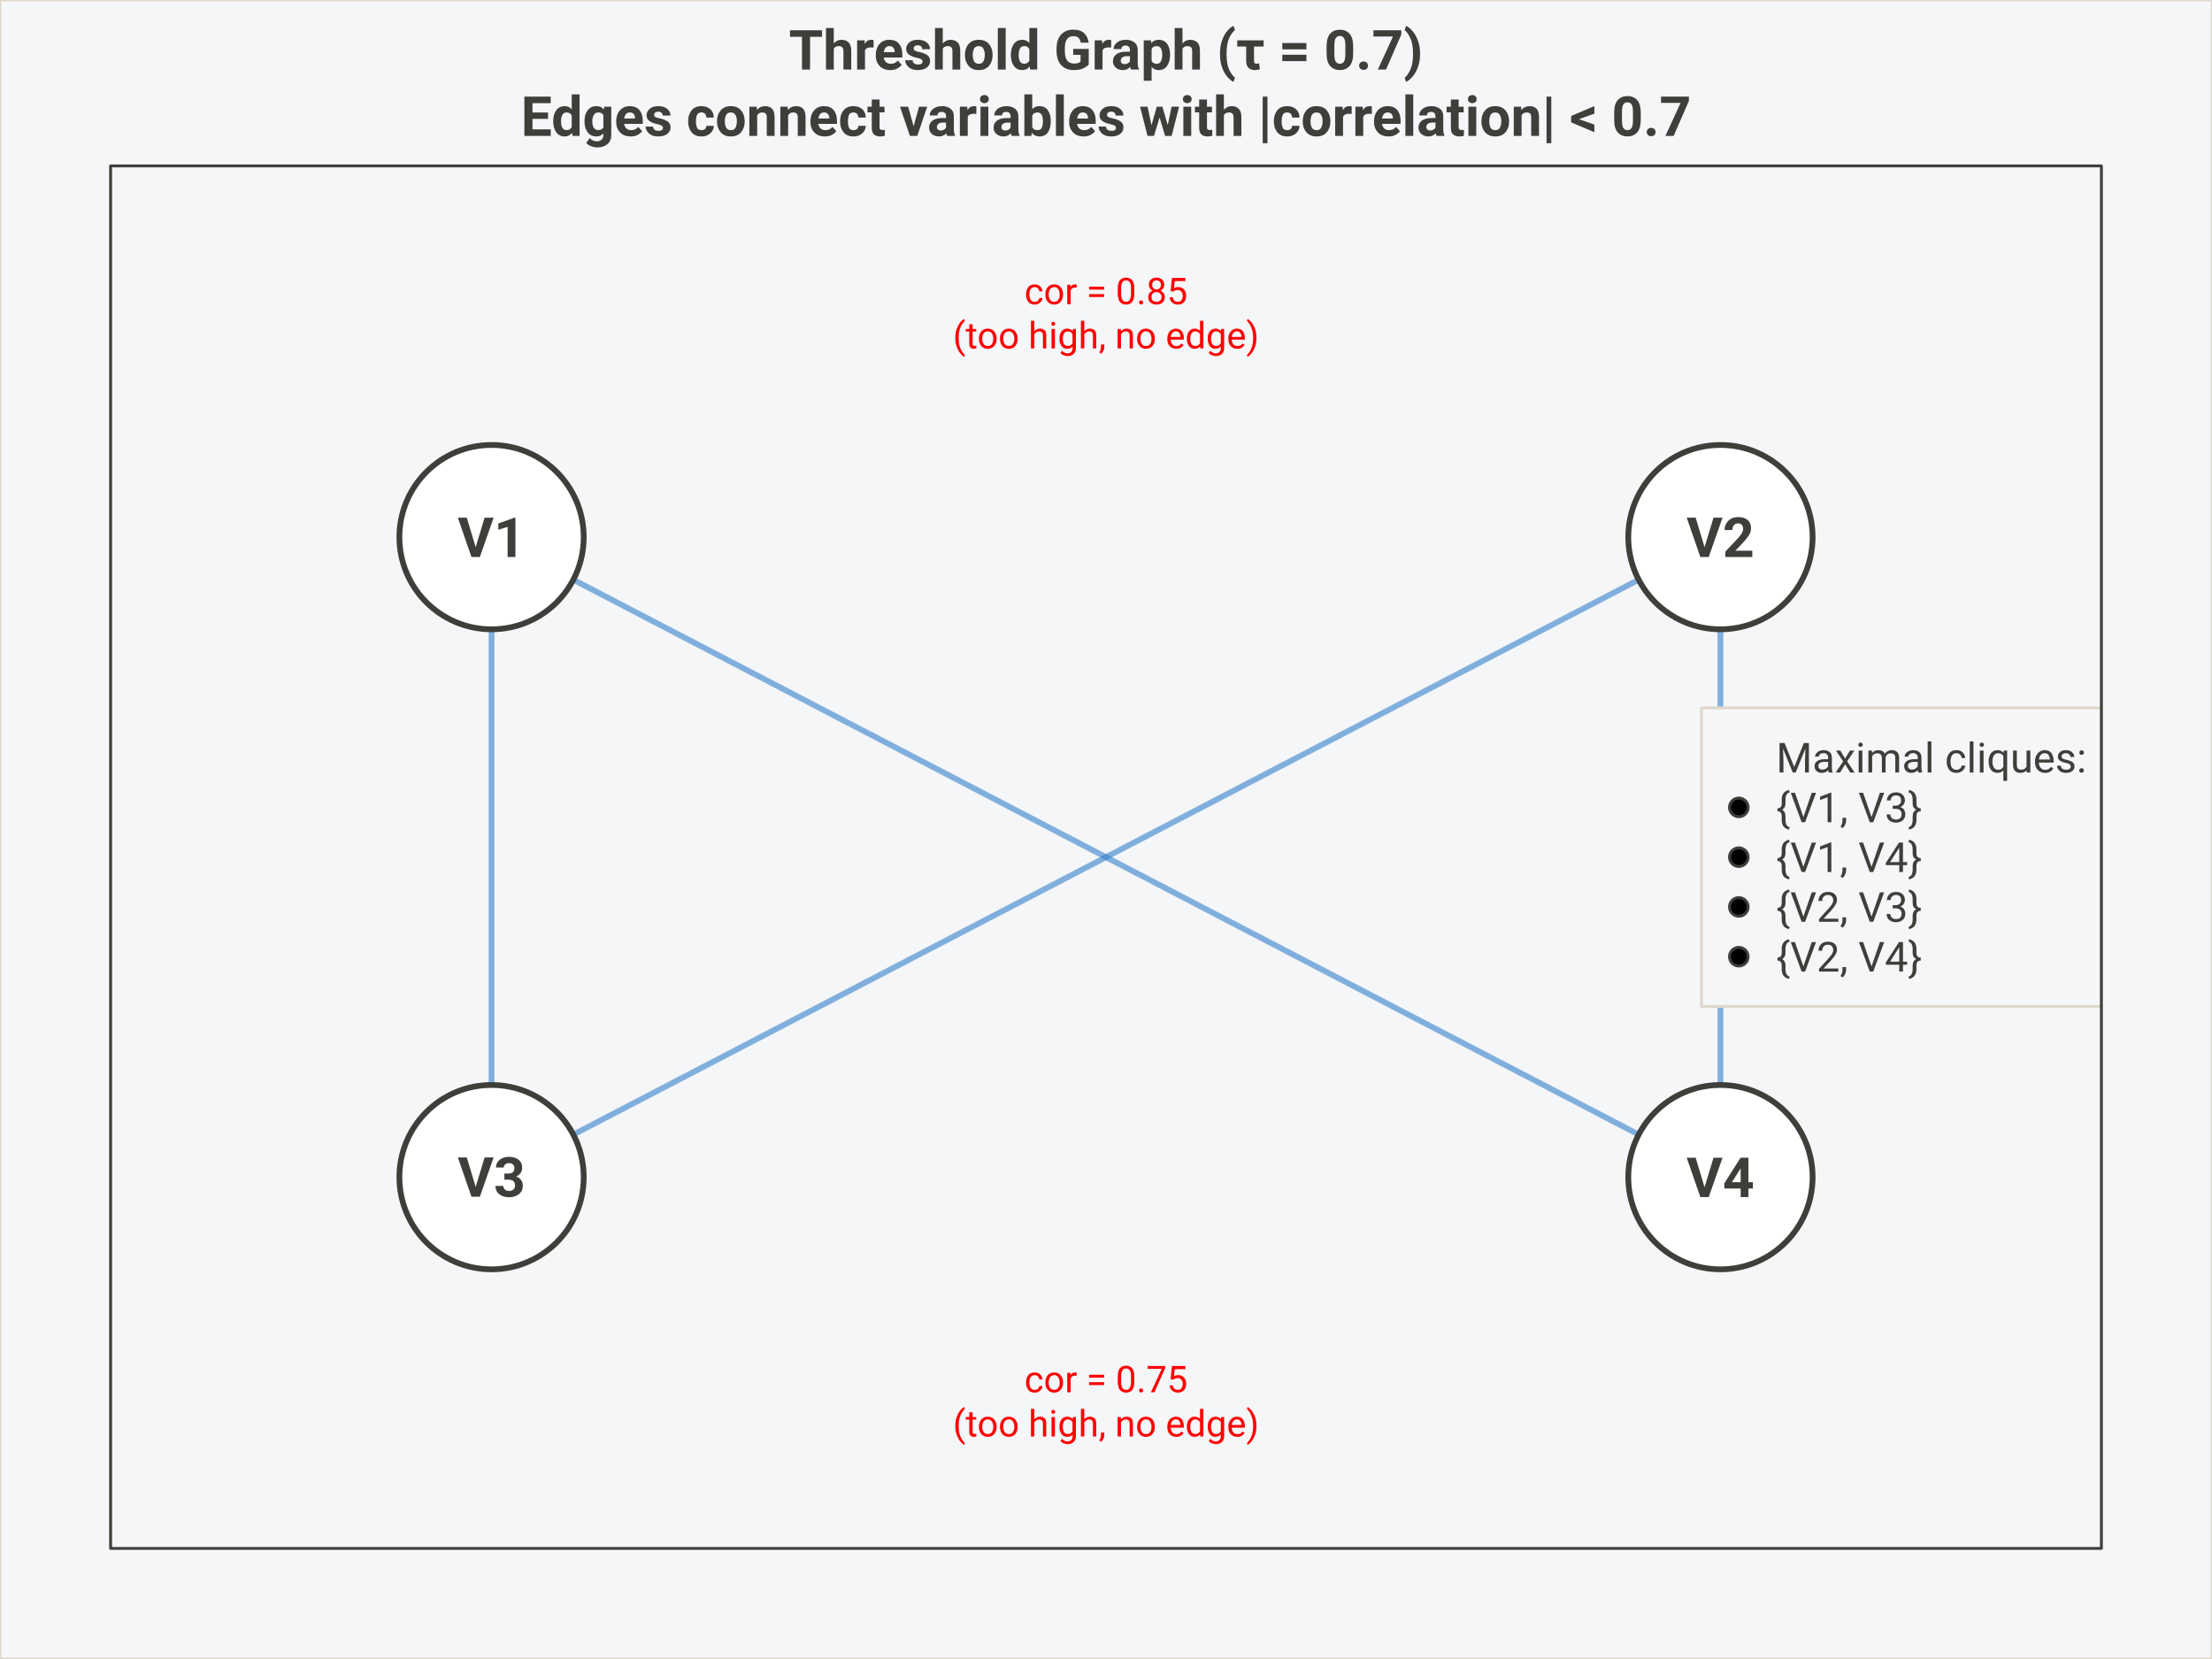
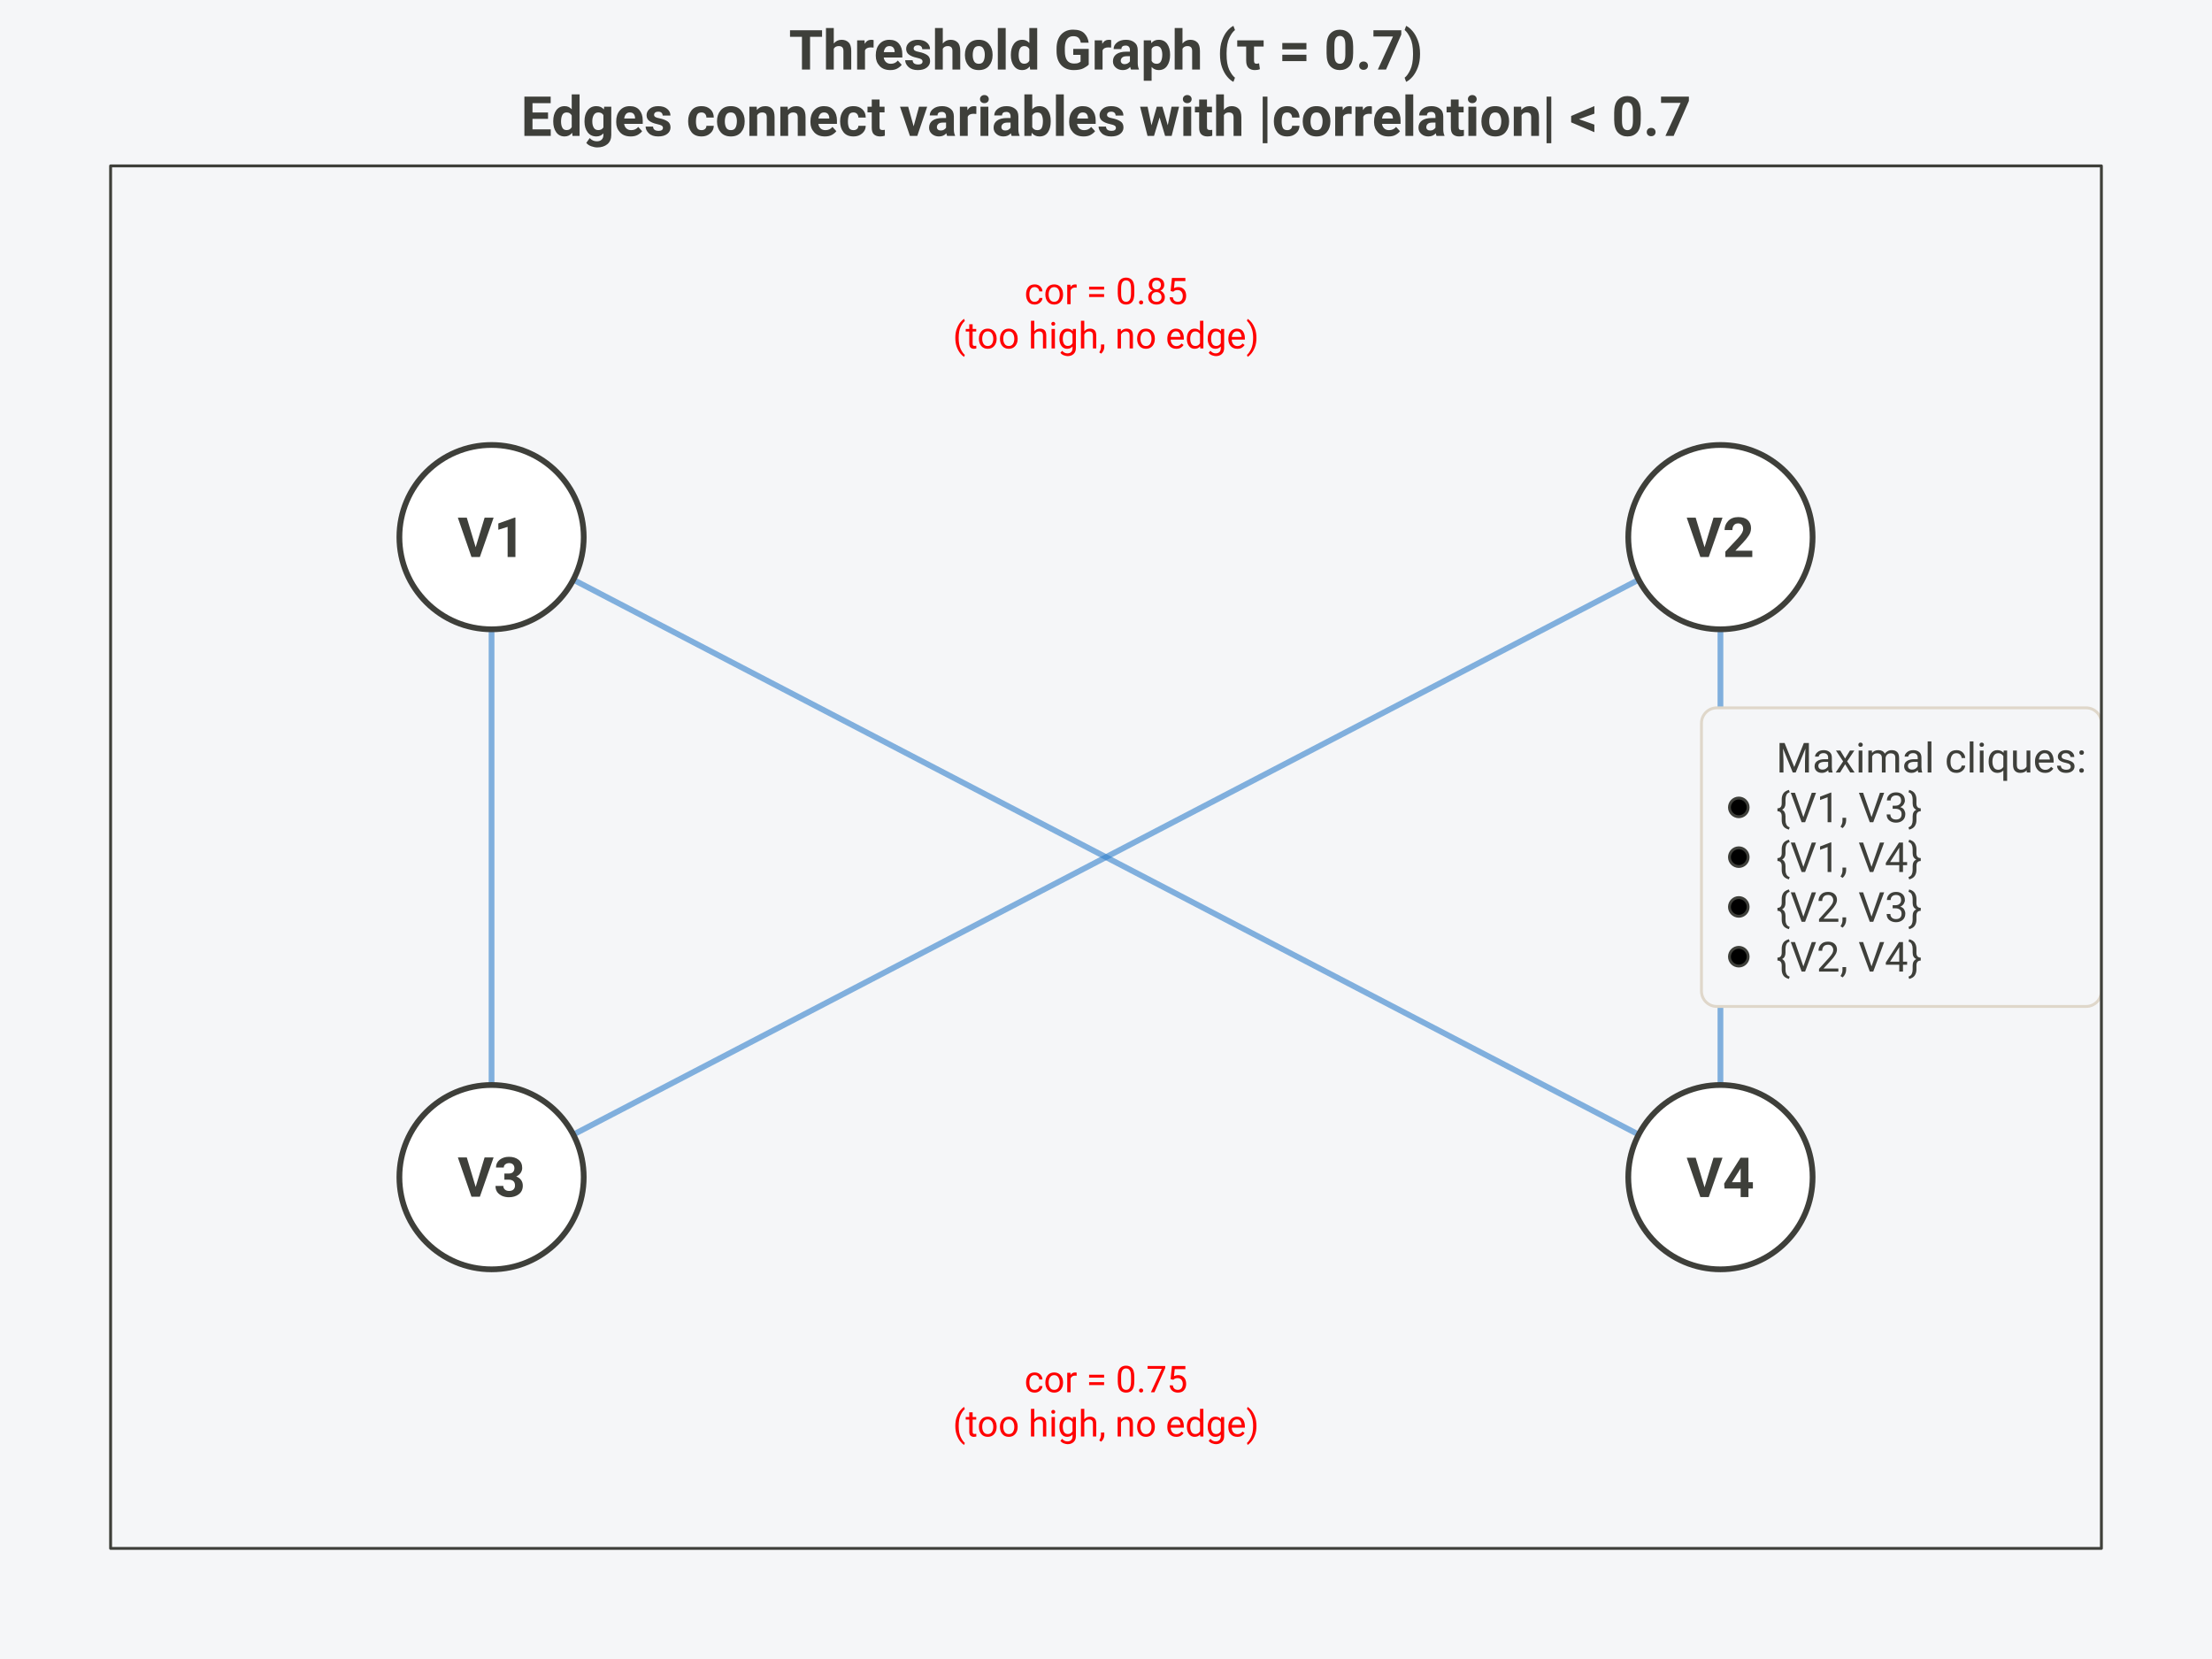
<svg xmlns="http://www.w3.org/2000/svg" width="576.00pt" height="432.00pt" viewBox="0 0 576.00 432.00">
  <g class="svglite">
    <defs>
      <style type="text/css">
    /* theme-aware-processed */
    .svglite line, .svglite polyline, .svglite polygon, .svglite path, .svglite circle {
      fill: none;
      stroke: #3E3F3A;
      stroke-linecap: round;
      stroke-linejoin: round;
      stroke-miterlimit: 10.00;
    }
-     .svglite rect {
+     .svglite &gt; g &gt; rect {
      fill: none;
      stroke: #3E3F3A;
      stroke-linecap: round;
      stroke-linejoin: round;
      stroke-miterlimit: 10.00;
    }
    .svglite text {
      white-space: pre;
      fill: #3E3F3A;
    }
    .svglite g.glyphgroup path {
      fill: inherit;
      stroke: none;
    }
  </style>
    </defs>
-     <rect class="svg-bg" width="100%" height="100%" style="stroke: #DFD7CA; stroke-width: 0.667; fill: #F5F6F8;" />
+     <rect class="svg-bg" width="100%" height="100%" style="stroke: none; fill: #F5F6F8;" />
    <defs>
      <clipPath id="cpMC4wMHw1NzYuMDB8MC4wMHw0MzIuMDA=">
        <rect x="0.00" y="0.00" width="576.00" height="432.00" />
      </clipPath>
    </defs>
    <g clip-path="url(#cpMC4wMHw1NzYuMDB8MC4wMHw0MzIuMDA=)">
      <text x="288.00" y="18.11" text-anchor="middle" style="font-size: 14.40px; font-weight: bold; font-family: &quot;Roboto&quot;, -apple-system, BlinkMacSystemFont, &quot;Segoe UI&quot;, system-ui, sans-serif;" textLength="172.38px" lengthAdjust="spacingAndGlyphs">Threshold Graph (τ = 0.7)</text>
      <text x="288.00" y="35.39" text-anchor="middle" style="font-size: 14.40px; font-weight: bold; font-family: &quot;Roboto&quot;, -apple-system, BlinkMacSystemFont, &quot;Segoe UI&quot;, system-ui, sans-serif;" textLength="324.39px" lengthAdjust="spacingAndGlyphs">Edges connect variables with |correlation| &lt; 0.7</text>
    </g>
    <defs>
      <clipPath id="cpMjguODB8NTQ3LjIwfDQzLjIwfDQwMy4yMA==">
        <rect x="28.80" y="43.20" width="518.40" height="360.00" />
      </clipPath>
    </defs>
    <g clip-path="url(#cpMjguODB8NTQ3LjIwfDQzLjIwfDQwMy4yMA==)">
      <line x1="128.00" y1="139.87" x2="128.00" y2="306.53" style="stroke-width: 1.50; stroke: #3380CC; stroke-opacity: 0.60;" />
      <line x1="128.00" y1="139.87" x2="448.00" y2="306.53" style="stroke-width: 1.50; stroke: #3380CC; stroke-opacity: 0.60;" />
      <line x1="448.00" y1="139.87" x2="128.00" y2="306.53" style="stroke-width: 1.50; stroke: #3380CC; stroke-opacity: 0.60;" />
      <line x1="448.00" y1="139.87" x2="448.00" y2="306.53" style="stroke-width: 1.50; stroke: #3380CC; stroke-opacity: 0.60;" />
      <circle cx="128.00" cy="139.87" r="24.00" style="stroke-width: 1.50; fill: #FFFFFF;" />
      <text x="128.00" y="145.04" text-anchor="middle" style="font-size: 14.40px; font-weight: bold; font-family: &quot;Roboto&quot;, -apple-system, BlinkMacSystemFont, &quot;Segoe UI&quot;, system-ui, sans-serif;" textLength="17.59px" lengthAdjust="spacingAndGlyphs">V1</text>
      <circle cx="448.00" cy="139.87" r="24.00" style="stroke-width: 1.50; fill: #FFFFFF;" />
      <text x="448.00" y="145.04" text-anchor="middle" style="font-size: 14.40px; font-weight: bold; font-family: &quot;Roboto&quot;, -apple-system, BlinkMacSystemFont, &quot;Segoe UI&quot;, system-ui, sans-serif;" textLength="17.59px" lengthAdjust="spacingAndGlyphs">V2</text>
      <circle cx="128.00" cy="306.53" r="24.00" style="stroke-width: 1.50; fill: #FFFFFF;" />
      <text x="128.00" y="311.62" text-anchor="middle" style="font-size: 14.40px; font-weight: bold; font-family: &quot;Roboto&quot;, -apple-system, BlinkMacSystemFont, &quot;Segoe UI&quot;, system-ui, sans-serif;" textLength="17.59px" lengthAdjust="spacingAndGlyphs">V3</text>
      <circle cx="448.00" cy="306.53" r="24.00" style="stroke-width: 1.50; fill: #FFFFFF;" />
      <text x="448.00" y="311.71" text-anchor="middle" style="font-size: 14.40px; font-weight: bold; font-family: &quot;Roboto&quot;, -apple-system, BlinkMacSystemFont, &quot;Segoe UI&quot;, system-ui, sans-serif;" textLength="17.59px" lengthAdjust="spacingAndGlyphs">V4</text>
      <text x="288.00" y="79.21" text-anchor="middle" style="font-size: 9.60px;fill: #FF0000; font-family: &quot;Roboto&quot;, -apple-system, BlinkMacSystemFont, &quot;Segoe UI&quot;, system-ui, sans-serif;" textLength="42.92px" lengthAdjust="spacingAndGlyphs">cor = 0.85</text>
      <text x="288.00" y="90.73" text-anchor="middle" style="font-size: 9.60px;fill: #FF0000; font-family: &quot;Roboto&quot;, -apple-system, BlinkMacSystemFont, &quot;Segoe UI&quot;, system-ui, sans-serif;" textLength="80.47px" lengthAdjust="spacingAndGlyphs">(too high, no edge)</text>
      <text x="288.00" y="362.54" text-anchor="middle" style="font-size: 9.60px;fill: #FF0000; font-family: &quot;Roboto&quot;, -apple-system, BlinkMacSystemFont, &quot;Segoe UI&quot;, system-ui, sans-serif;" textLength="42.92px" lengthAdjust="spacingAndGlyphs">cor = 0.75</text>
      <text x="288.00" y="374.06" text-anchor="middle" style="font-size: 9.60px;fill: #FF0000; font-family: &quot;Roboto&quot;, -apple-system, BlinkMacSystemFont, &quot;Segoe UI&quot;, system-ui, sans-serif;" textLength="80.47px" lengthAdjust="spacingAndGlyphs">(too high, no edge)</text>
-       <rect x="443.06" y="184.32" width="104.14" height="77.76" style="stroke-width: 0.75; stroke: #DFD7CA; fill: #F5F6F8;" />
+       <rect rx="4" x="443.06" y="184.32" width="104.14" height="77.76" style="stroke-width: 0.75; stroke: #DFD7CA; fill: #F5F6F8;" />
      <circle cx="452.78" cy="210.24" r="2.43" style="stroke-width: 0.75; fill: #000000;" />
      <circle cx="452.78" cy="223.20" r="2.43" style="stroke-width: 0.75; fill: #000000;" />
      <circle cx="452.78" cy="236.16" r="2.43" style="stroke-width: 0.75; fill: #000000;" />
      <circle cx="452.78" cy="249.12" r="2.43" style="stroke-width: 0.75; fill: #000000;" />
      <text x="462.50" y="201.15" style="font-size: 10.80px; font-family: &quot;Roboto&quot;, -apple-system, BlinkMacSystemFont, &quot;Segoe UI&quot;, system-ui, sans-serif;" textLength="79.84px" lengthAdjust="spacingAndGlyphs">Maximal cliques:</text>
      <text x="462.50" y="214.11" style="font-size: 10.80px; font-family: &quot;Roboto&quot;, -apple-system, BlinkMacSystemFont, &quot;Segoe UI&quot;, system-ui, sans-serif;" textLength="39.62px" lengthAdjust="spacingAndGlyphs">{V1, V3}</text>
      <text x="462.50" y="227.07" style="font-size: 10.80px; font-family: &quot;Roboto&quot;, -apple-system, BlinkMacSystemFont, &quot;Segoe UI&quot;, system-ui, sans-serif;" textLength="39.62px" lengthAdjust="spacingAndGlyphs">{V1, V4}</text>
      <text x="462.50" y="240.03" style="font-size: 10.80px; font-family: &quot;Roboto&quot;, -apple-system, BlinkMacSystemFont, &quot;Segoe UI&quot;, system-ui, sans-serif;" textLength="39.62px" lengthAdjust="spacingAndGlyphs">{V2, V3}</text>
      <text x="462.50" y="252.99" style="font-size: 10.80px; font-family: &quot;Roboto&quot;, -apple-system, BlinkMacSystemFont, &quot;Segoe UI&quot;, system-ui, sans-serif;" textLength="39.62px" lengthAdjust="spacingAndGlyphs">{V2, V4}</text>
    </g>
    <g clip-path="url(#cpMC4wMHw1NzYuMDB8MC4wMHw0MzIuMDA=)">
      <polygon points="28.80,403.20 547.20,403.20 547.20,43.20 28.80,43.20 " style="stroke-width: 0.75;" />
    </g>
  </g>
</svg>
